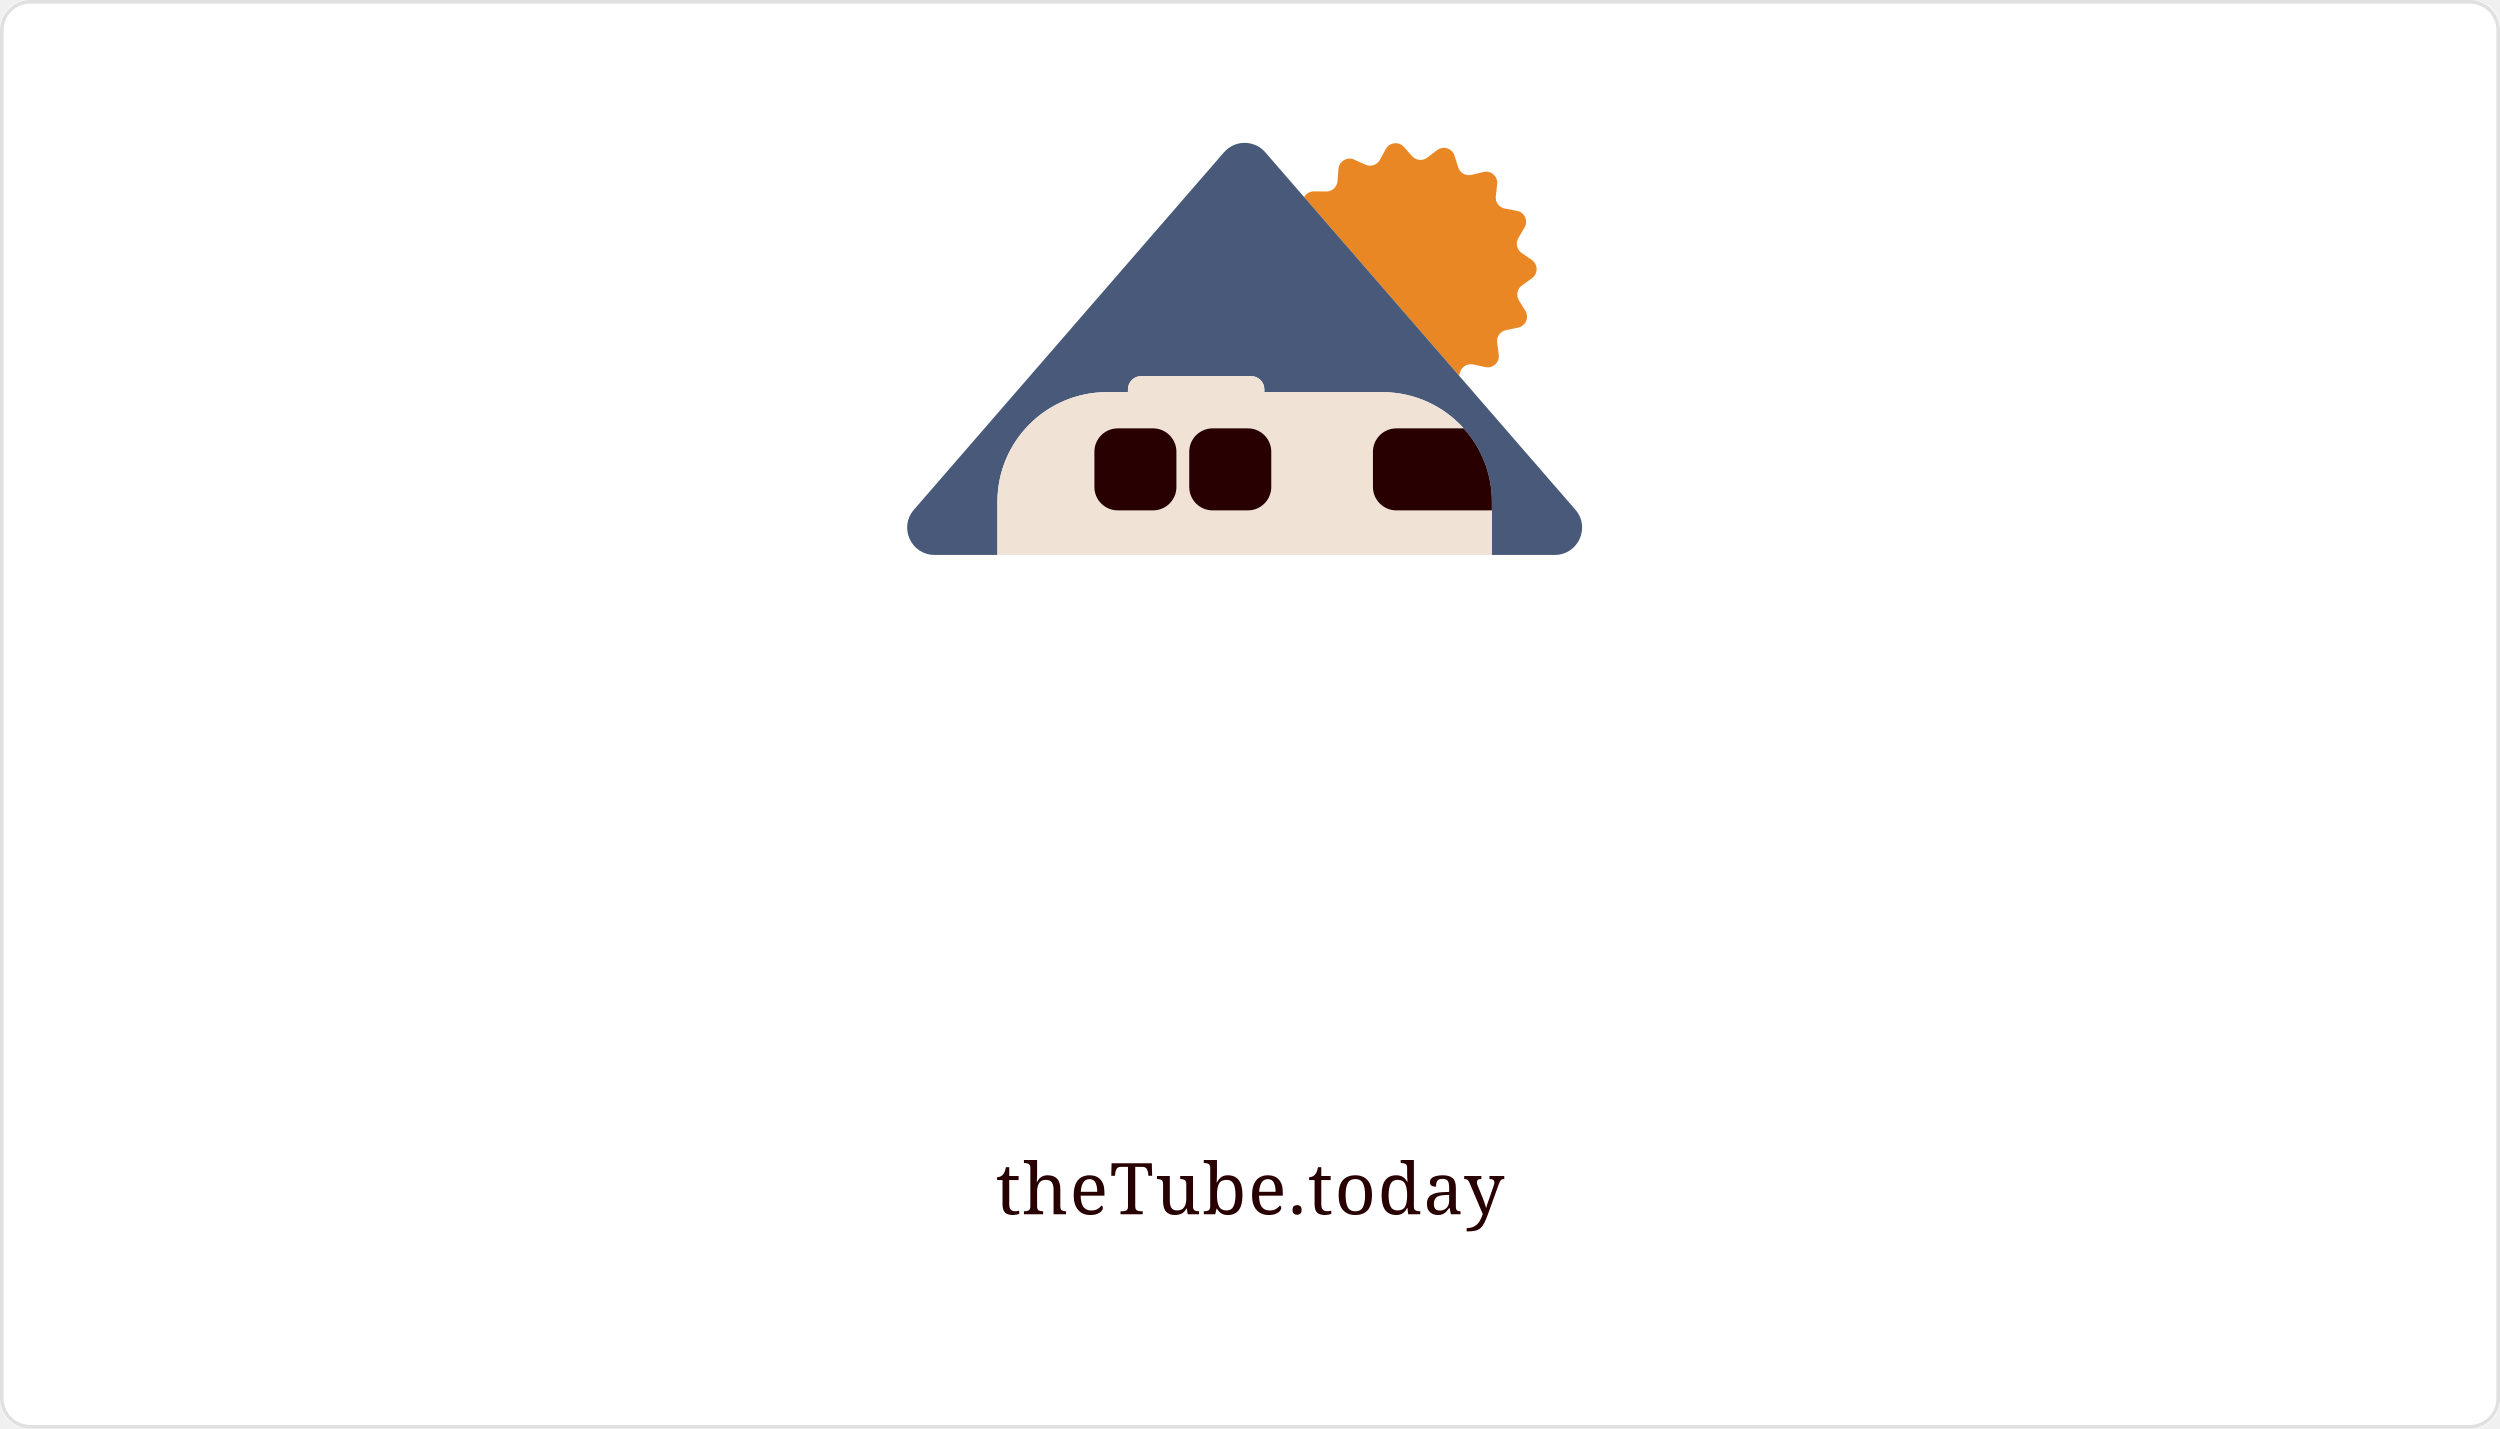
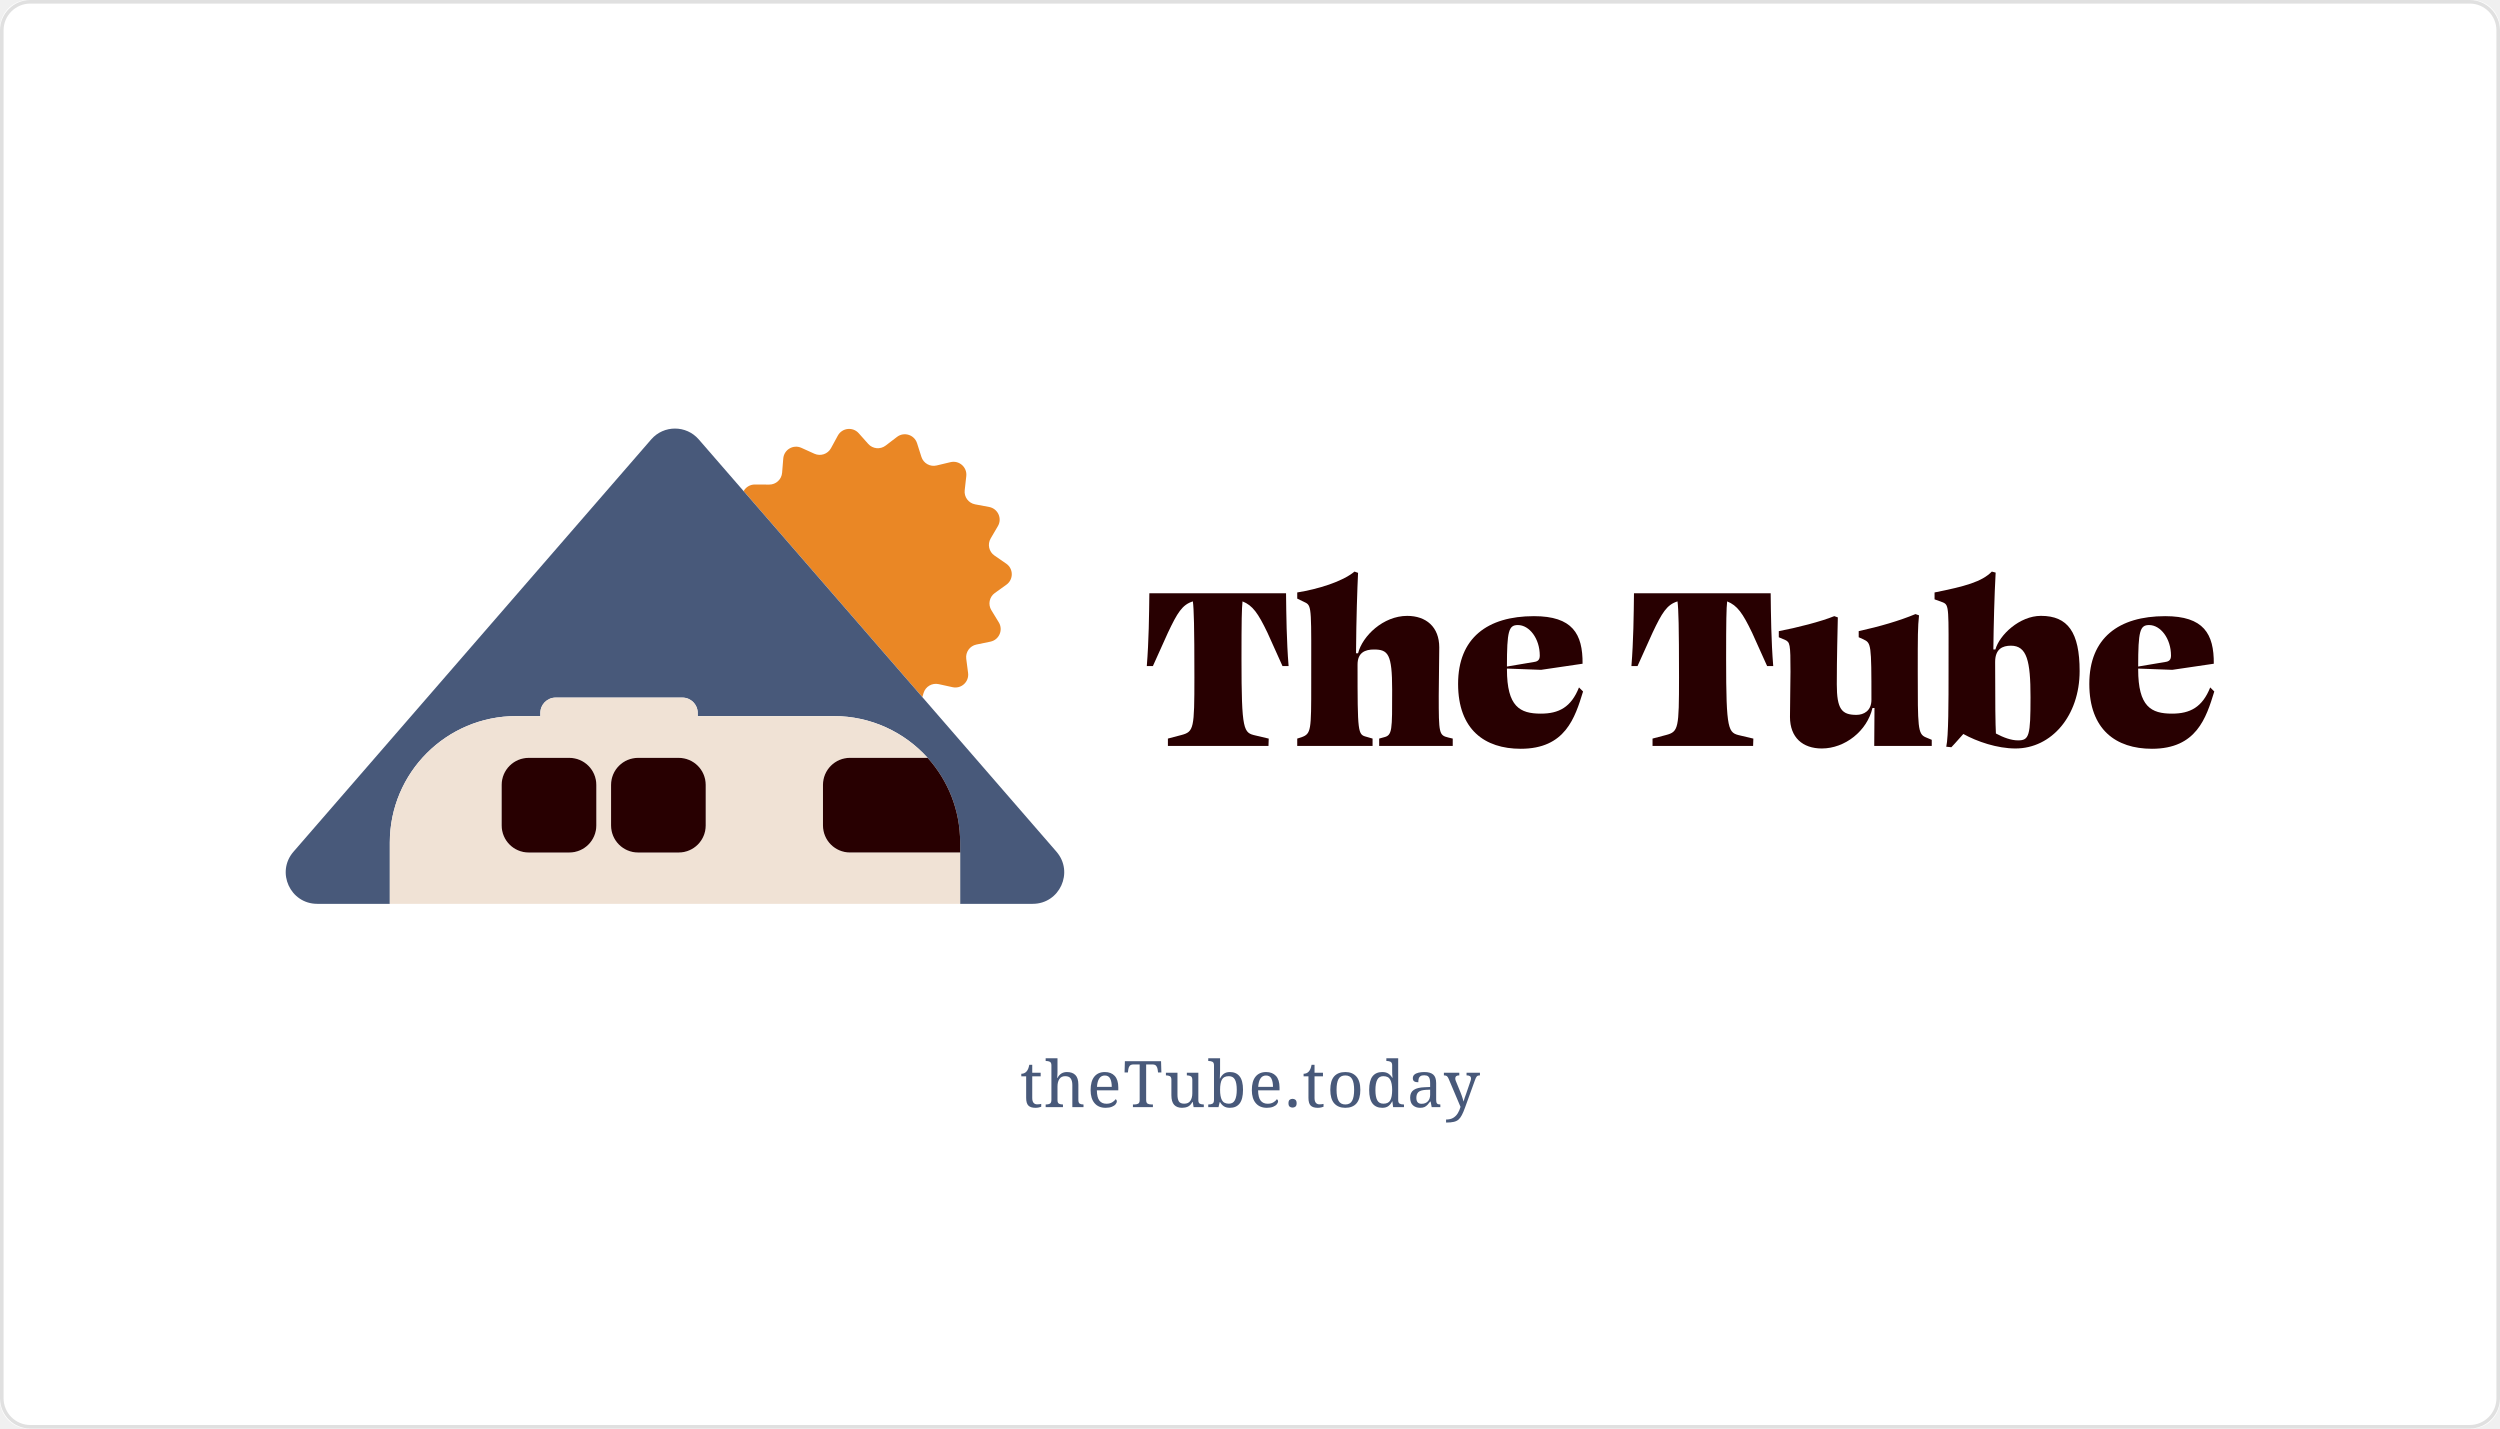
<svg xmlns="http://www.w3.org/2000/svg" viewBox="0 0 700 400" width="700" height="400">
  <defs>
    <style>
-       .bg { fill: #ffffff; }
-       .url-text { fill: #280001; font-family: Georgia, serif; font-size: 20px; letter-spacing: 0.5px; }
+       .url-text { fill: #48597a; font-family: Georgia, serif; font-size: 18px; letter-spacing: 0.5px; }
    </style>
  </defs>
-   <rect class="bg" width="700" height="400" rx="8" ry="8" />
+   <rect width="700" height="400" rx="8" ry="8" fill="#ffffff" />
  <rect x="0.5" y="0.5" width="699" height="399" rx="8" ry="8" fill="none" stroke="#e0e0e0" stroke-width="1" />
-   <g transform="translate(254, 40) scale(0.21)">
-     <path fill="#ea8725" d="m735.92,310.42l1.41-4.71c2.22-7.46,9.82-11.94,17.42-10.27l16.15,3.54c10.05,2.2,19.24-6.23,17.92-16.43l-2.13-16.39c-1-7.72,4.12-14.9,11.74-16.47l16.19-3.34c10.08-2.08,15.04-13.52,9.68-22.3l-8.61-14.11c-4.05-6.64-2.3-15.29,4.02-19.82l13.43-9.63c8.36-6,8.25-18.47-.22-24.31l-13.61-9.39c-6.4-4.42-8.32-13.03-4.39-19.74l8.35-14.27c5.2-8.88.02-20.23-10.09-22.12l-16.25-3.04c-7.65-1.43-12.9-8.52-12.04-16.25l1.83-16.43c1.14-10.23-8.21-18.49-18.22-16.1l-16.08,3.83c-7.57,1.8-15.25-2.54-17.61-9.95l-5.01-15.75c-3.12-9.8-15.02-13.55-23.19-7.3l-13.13,10.04c-6.18,4.73-14.96,3.88-20.13-1.93l-10.99-12.35c-6.84-7.69-19.23-6.27-24.15,2.76l-7.91,14.51c-3.72,6.83-12.09,9.63-19.18,6.43l-15.06-6.82c-9.37-4.24-20.12,2.09-20.94,12.35l-1.33,16.48c-.62,7.76-7.12,13.72-14.91,13.67l-16.53-.1c-5.75-.04-10.54,3.12-13.06,7.6l167.32,192.86,39.29,45.28Z" />
-     <path fill="#48597a" d="m891.03,489.19l-155.1-178.77-39.29-45.28-167.32-192.86-51.84-59.75c-14.5-16.72-40.45-16.72-54.96,0l-219.16,252.6L8.97,489.19c-20.44,23.55-3.7,60.22,27.48,60.22h83.91v-70.92c0-80.72,65.43-146.15,146.15-146.15h27.86v-3.67c0-9.77,7.92-17.69,17.69-17.69h146.51c9.77,0,17.69,7.92,17.69,17.69v3.67h157.23c43.09,0,81.82,18.65,108.57,48.31,23.36,25.91,37.58,60.21,37.58,97.84v70.92h83.91c31.18,0,47.91-36.66,27.48-60.22Z" />
-     <path fill="#f0e2d5" d="m652.31,490.07c-17.26,0-31.25-13.99-31.25-31.25v-46.92c0-17.26,13.99-31.25,31.25-31.25h89.75c-26.75-29.67-65.48-48.31-108.57-48.31h-157.23v-3.67c0-9.77-7.92-17.69-17.69-17.69h-146.51c-9.77,0-17.69,7.92-17.69,17.69v3.67h-27.86c-80.72,0-146.15,65.44-146.15,146.15v70.92h659.29v-59.34h-127.33Zm-293.25-31.25c0,17.26-13.99,31.25-31.25,31.25h-46.92c-17.26,0-31.25-13.99-31.25-31.25v-46.92c0-17.26,13.99-31.25,31.25-31.25h46.92c17.26,0,31.25,13.99,31.25,31.25v46.92Zm126.47,0c0,17.26-13.99,31.25-31.25,31.25h-46.92c-17.26,0-31.25-13.99-31.25-31.25v-46.92c0-17.26,13.99-31.25,31.25-31.25h46.92c17.26,0,31.25,13.99,31.25,31.25v46.92Z" />
-     <rect fill="#280001" x="249.64" y="380.65" width="109.42" height="109.42" rx="31.25" ry="31.25" />
-     <rect fill="#280001" x="376.11" y="380.65" width="109.42" height="109.42" rx="31.25" ry="31.25" />
-     <path fill="#280001" d="m621.06,411.9v46.92c0,17.26,13.99,31.25,31.25,31.25h127.33v-11.58c0-37.63-14.22-71.93-37.58-97.84h-89.75c-17.26,0-31.25,13.99-31.25,31.25Z" />
+   <g transform="translate(80, 120) scale(0.6)">
+     <path fill="#ea8725" d="m297.09,125.31l.57-1.9c.9-3.01,3.96-4.82,7.03-4.15l6.52,1.43c4.06.89,7.77-2.51,7.23-6.63l-.86-6.62c-.4-3.11,1.66-6.01,4.74-6.65l6.54-1.35c4.07-.84,6.07-5.46,3.91-9l-3.48-5.7c-1.64-2.68-.93-6.17,1.62-8l5.42-3.89c3.37-2.42,3.33-7.46-.09-9.81l-5.49-3.79c-2.59-1.78-3.36-5.26-1.77-7.97l3.37-5.76c2.1-3.58,0-8.16-4.07-8.93l-6.56-1.23c-3.09-.58-5.21-3.44-4.86-6.56l.74-6.63c.46-4.13-3.31-7.46-7.35-6.5l-6.49,1.55c-3.06.73-6.16-1.02-7.11-4.02l-2.02-6.36c-1.26-3.96-6.06-5.47-9.36-2.95l-5.3,4.05c-2.5,1.91-6.04,1.57-8.13-.78l-4.44-4.99c-2.76-3.1-7.76-2.53-9.75,1.12l-3.19,5.86c-1.5,2.76-4.88,3.89-7.74,2.59l-6.08-2.75c-3.78-1.71-8.12.84-8.45,4.98l-.54,6.65c-.25,3.13-2.88,5.54-6.02,5.52l-6.67-.04c-2.32-.01-4.25,1.26-5.27,3.07l67.55,77.85,15.86,18.28Z" />
+     <path fill="#48597a" d="m359.7,197.48l-62.61-72.17-15.86-18.28L213.68,29.18l-20.93-24.12c-5.86-6.75-16.33-6.75-22.19,0l-88.47,101.97L3.62,197.48c-8.25,9.51-1.5,24.31,11.09,24.31h33.87v-28.63c0-32.59,26.42-59,59-59h11.25v-1.48c0-3.94,3.2-7.14,7.14-7.14h59.15c3.94,0,7.14,3.2,7.14,7.14v1.48h63.47c17.39,0,33.03,7.53,43.83,19.5,9.43,10.46,15.17,24.31,15.17,39.5v28.63h33.87c12.59,0,19.34-14.8,11.09-24.31Z" />
+     <path fill="#f0e2d5" d="m263.33,197.84c-6.97,0-12.61-5.65-12.61-12.61v-18.94c0-6.97,5.65-12.61,12.61-12.61h36.23c-10.8-11.98-26.43-19.5-43.83-19.5h-63.47v-1.48c0-3.94-3.2-7.14-7.14-7.14h-59.15c-3.94,0-7.14,3.2-7.14,7.14v1.48h-11.25c-32.59,0-59,26.42-59,59v28.63h266.15v-23.95h-51.4Zm-118.38-12.61c0,6.97-5.65,12.61-12.61,12.61h-18.94c-6.97,0-12.61-5.65-12.61-12.61v-18.94c0-6.97,5.65-12.61,12.61-12.61h18.94c6.97,0,12.61,5.65,12.61,12.61v18.94Zm51.05,0c0,6.97-5.65,12.61-12.61,12.61h-18.94c-6.97,0-12.61-5.65-12.61-12.61v-18.94c0-6.97,5.65-12.61,12.61-12.61h18.94c6.97,0,12.61,5.65,12.61,12.61v18.94Z" />
+     <rect fill="#280001" x="100.78" y="153.67" width="44.17" height="44.17" rx="12.61" ry="12.61" />
+     <rect fill="#280001" x="151.83" y="153.67" width="44.17" height="44.17" rx="12.61" ry="12.61" />
+     <path fill="#280001" d="m250.72,166.28v18.94c0,6.97,5.65,12.61,12.61,12.61h51.4v-4.67c0-15.19-5.74-29.04-15.17-39.5h-36.23c-6.97,0-12.61,5.65-12.61,12.61Z" />
+     <path fill="#280001" d="m458.61,148.11h-46.92v-3.44l6.3-1.66c5.82-1.54,6.06-3.09,6.06-26.96s-.24-31.83-.71-35.4c-4.99,1.54-7.25,5.34-11.64,14.61l-7.01,15.56h-2.85c.95-11.76,1.07-23.88,1.19-33.97h63.79c.12,10.1.24,22.21,1.19,33.97h-2.85l-7.01-15.56c-4.4-9.15-6.89-12.71-11.64-14.61-.36,3.21-.48,9.03-.48,26.61,0,34.21.95,34.68,6.65,35.99l6.06,1.43-.12,3.44Z" />
+     <path fill="#280001" d="m472.04,79.33v-2.85c9.62-1.54,21.02-4.99,26.73-9.74l1.66.59c-.36,7.48-.83,20.79-.95,37.54h.95c2.02-8.08,11.76-17.46,22.92-17.46,8.79,0,14.97,5.11,14.97,14.73,0,7.13-.24,15.32-.24,22.45,0,17.82.12,18.53,4.51,19.6l2.02.48v3.44h-34.33v-3.44l2.14-.59c4.04-.95,3.92-3.09,3.92-22.21,0-16.75-1.9-18.77-8.55-18.77-4.04,0-7.6,1.43-7.6,7.01,0,32.19.12,32.67,4.16,33.73l2.85.83v3.44h-35.16v-3.44l1.9-.59c4.63-1.66,4.63-3.09,4.63-25.18,0-33.85.36-36.11-2.61-37.65l-3.92-1.9Z" />
+     <path fill="#280001" d="m605.19,109.74l-19.36,2.85-15.92-.59v.36c0,17.46,6.06,20.67,15.8,20.67,8.43,0,14.14-2.97,17.82-12.23l1.9,1.9c-3.8,12.35-8.31,26.73-29.1,26.73-16.75,0-29.22-8.91-29.22-30.29s13.66-31.6,35.4-31.6c17.94,0,22.81,8.2,22.69,22.21Zm-35.28,1.31l12.71-2.14c1.78-.24,2.61-1.07,2.61-2.97,0-7.96-4.87-14.25-10.22-14.25-4.28,0-5.11,2.73-5.11,19.36Z" />
+     <path fill="#280001" d="m684.77,148.11h-46.92v-3.44l6.3-1.66c5.82-1.54,6.06-3.09,6.06-26.96s-.24-31.83-.71-35.4c-4.99,1.54-7.25,5.34-11.64,14.61l-7.01,15.56h-2.85c.95-11.76,1.07-23.88,1.19-33.97h63.79c.12,10.1.24,22.21,1.19,33.97h-2.85l-7.01-15.56c-4.4-9.15-6.89-12.71-11.64-14.61-.36,3.21-.48,9.03-.48,26.61,0,34.21.95,34.68,6.65,35.99l6.06,1.43-.12,3.44Z" />
+     <path fill="#280001" d="m699.62,98.58l-2.85-1.19v-2.85c8.2-1.54,19.84-4.51,25.89-7.01l1.66.59c-.12,6.41-.48,18.65-.48,31.24,0,11.52,2.26,14.25,9.15,14.25,3.44,0,7.01-1.9,7.01-7.01,0-26.25-.12-26.49-3.8-28.27l-2.14-.95v-2.85c9.74-2.14,19.12-4.87,26.49-7.96l1.66.59c-.59,5.7-.59,9.15-.59,26.49,0,25.66,0,28.86,3.68,30.41l2.85,1.19v2.85h-26.84c0-5.94.12-11.76.12-17.7h-.95c-2.49,10.69-12.83,18.89-23.64,18.89-8.91,0-14.85-5.11-14.85-14.73,0-7.13.24-15.2.24-21.14,0-13.18-.24-13.66-2.61-14.85Z" />
+     <path fill="#280001" d="m782.88,142.53c-2.97,3.44-5.58,6.18-5.58,6.18l-2.38-.24c1.07-4.63,1.07-21.26,1.07-35.28,0-29.46.36-30.76-2.61-32.07l-3.92-1.43v-3.21c14.25-2.85,22.09-4.99,26.73-9.74l1.78.47c-.59,10.57-.95,24.71-1.07,35.87h.95c1.9-6.77,11.28-15.68,21.26-15.68,12.59,0,18.05,7.72,18.05,25.78,0,20.79-13.07,36.11-29.93,36.11-8.55,0-17.94-3.21-24.35-6.77Zm31.36-17.22c0-16.87-1.66-23.99-9.15-23.99-3.92,0-7.36,1.54-7.36,7.6,0,20.07.12,28.98.36,33.38,3.56,1.9,7.13,3.21,10.33,3.21,5.23,0,5.82-2.14,5.82-20.19Z" />
+     <path fill="#280001" d="m899.76,109.74l-19.36,2.85-15.92-.59v.36c0,17.46,6.06,20.67,15.8,20.67,8.43,0,14.14-2.97,17.82-12.23l1.9,1.9c-3.8,12.35-8.31,26.73-29.1,26.73-16.75,0-29.22-8.91-29.22-30.29s13.66-31.6,35.4-31.6c17.94,0,22.81,8.2,22.69,22.21Zm-35.28,1.31l12.71-2.14c1.78-.24,2.61-1.07,2.61-2.97,0-7.96-4.87-14.25-10.21-14.25-4.28,0-5.11,2.73-5.11,19.36Z" />
  </g>
-   <text class="url-text" x="350" y="340" text-anchor="middle">theTube.today</text>
+   <text class="url-text" x="350" y="310" text-anchor="middle">theTube.today</text>
</svg>
